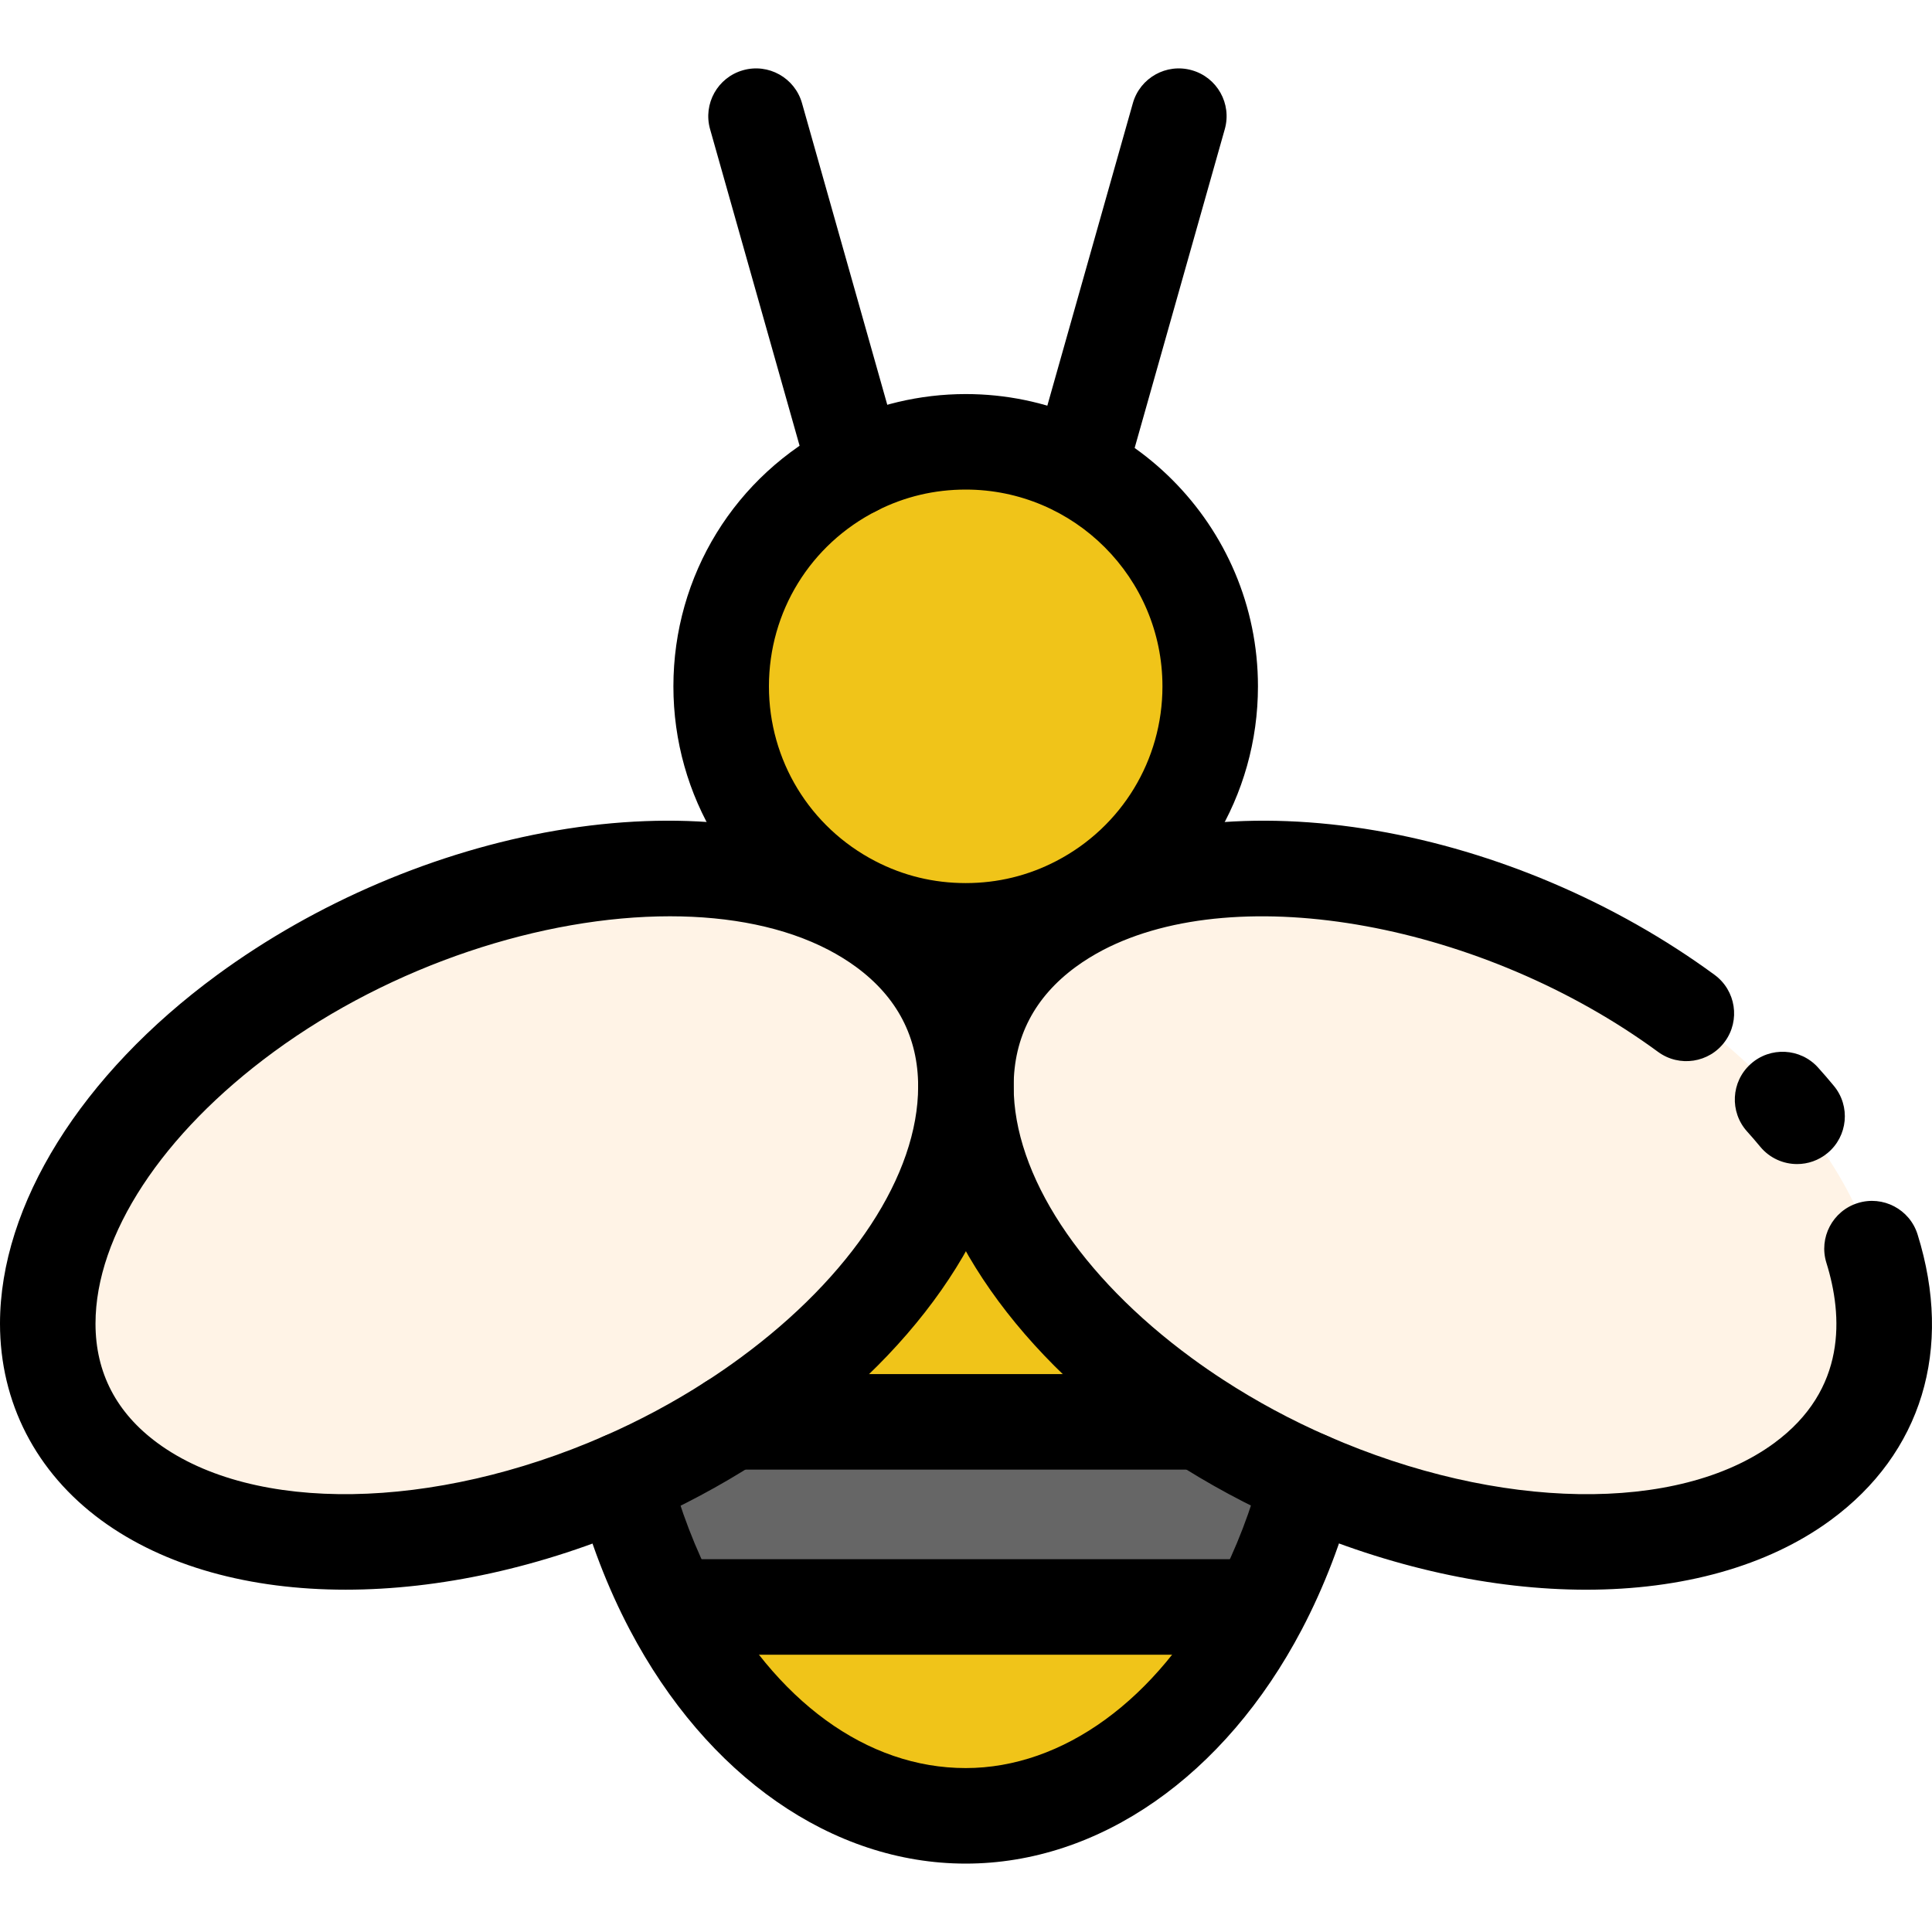
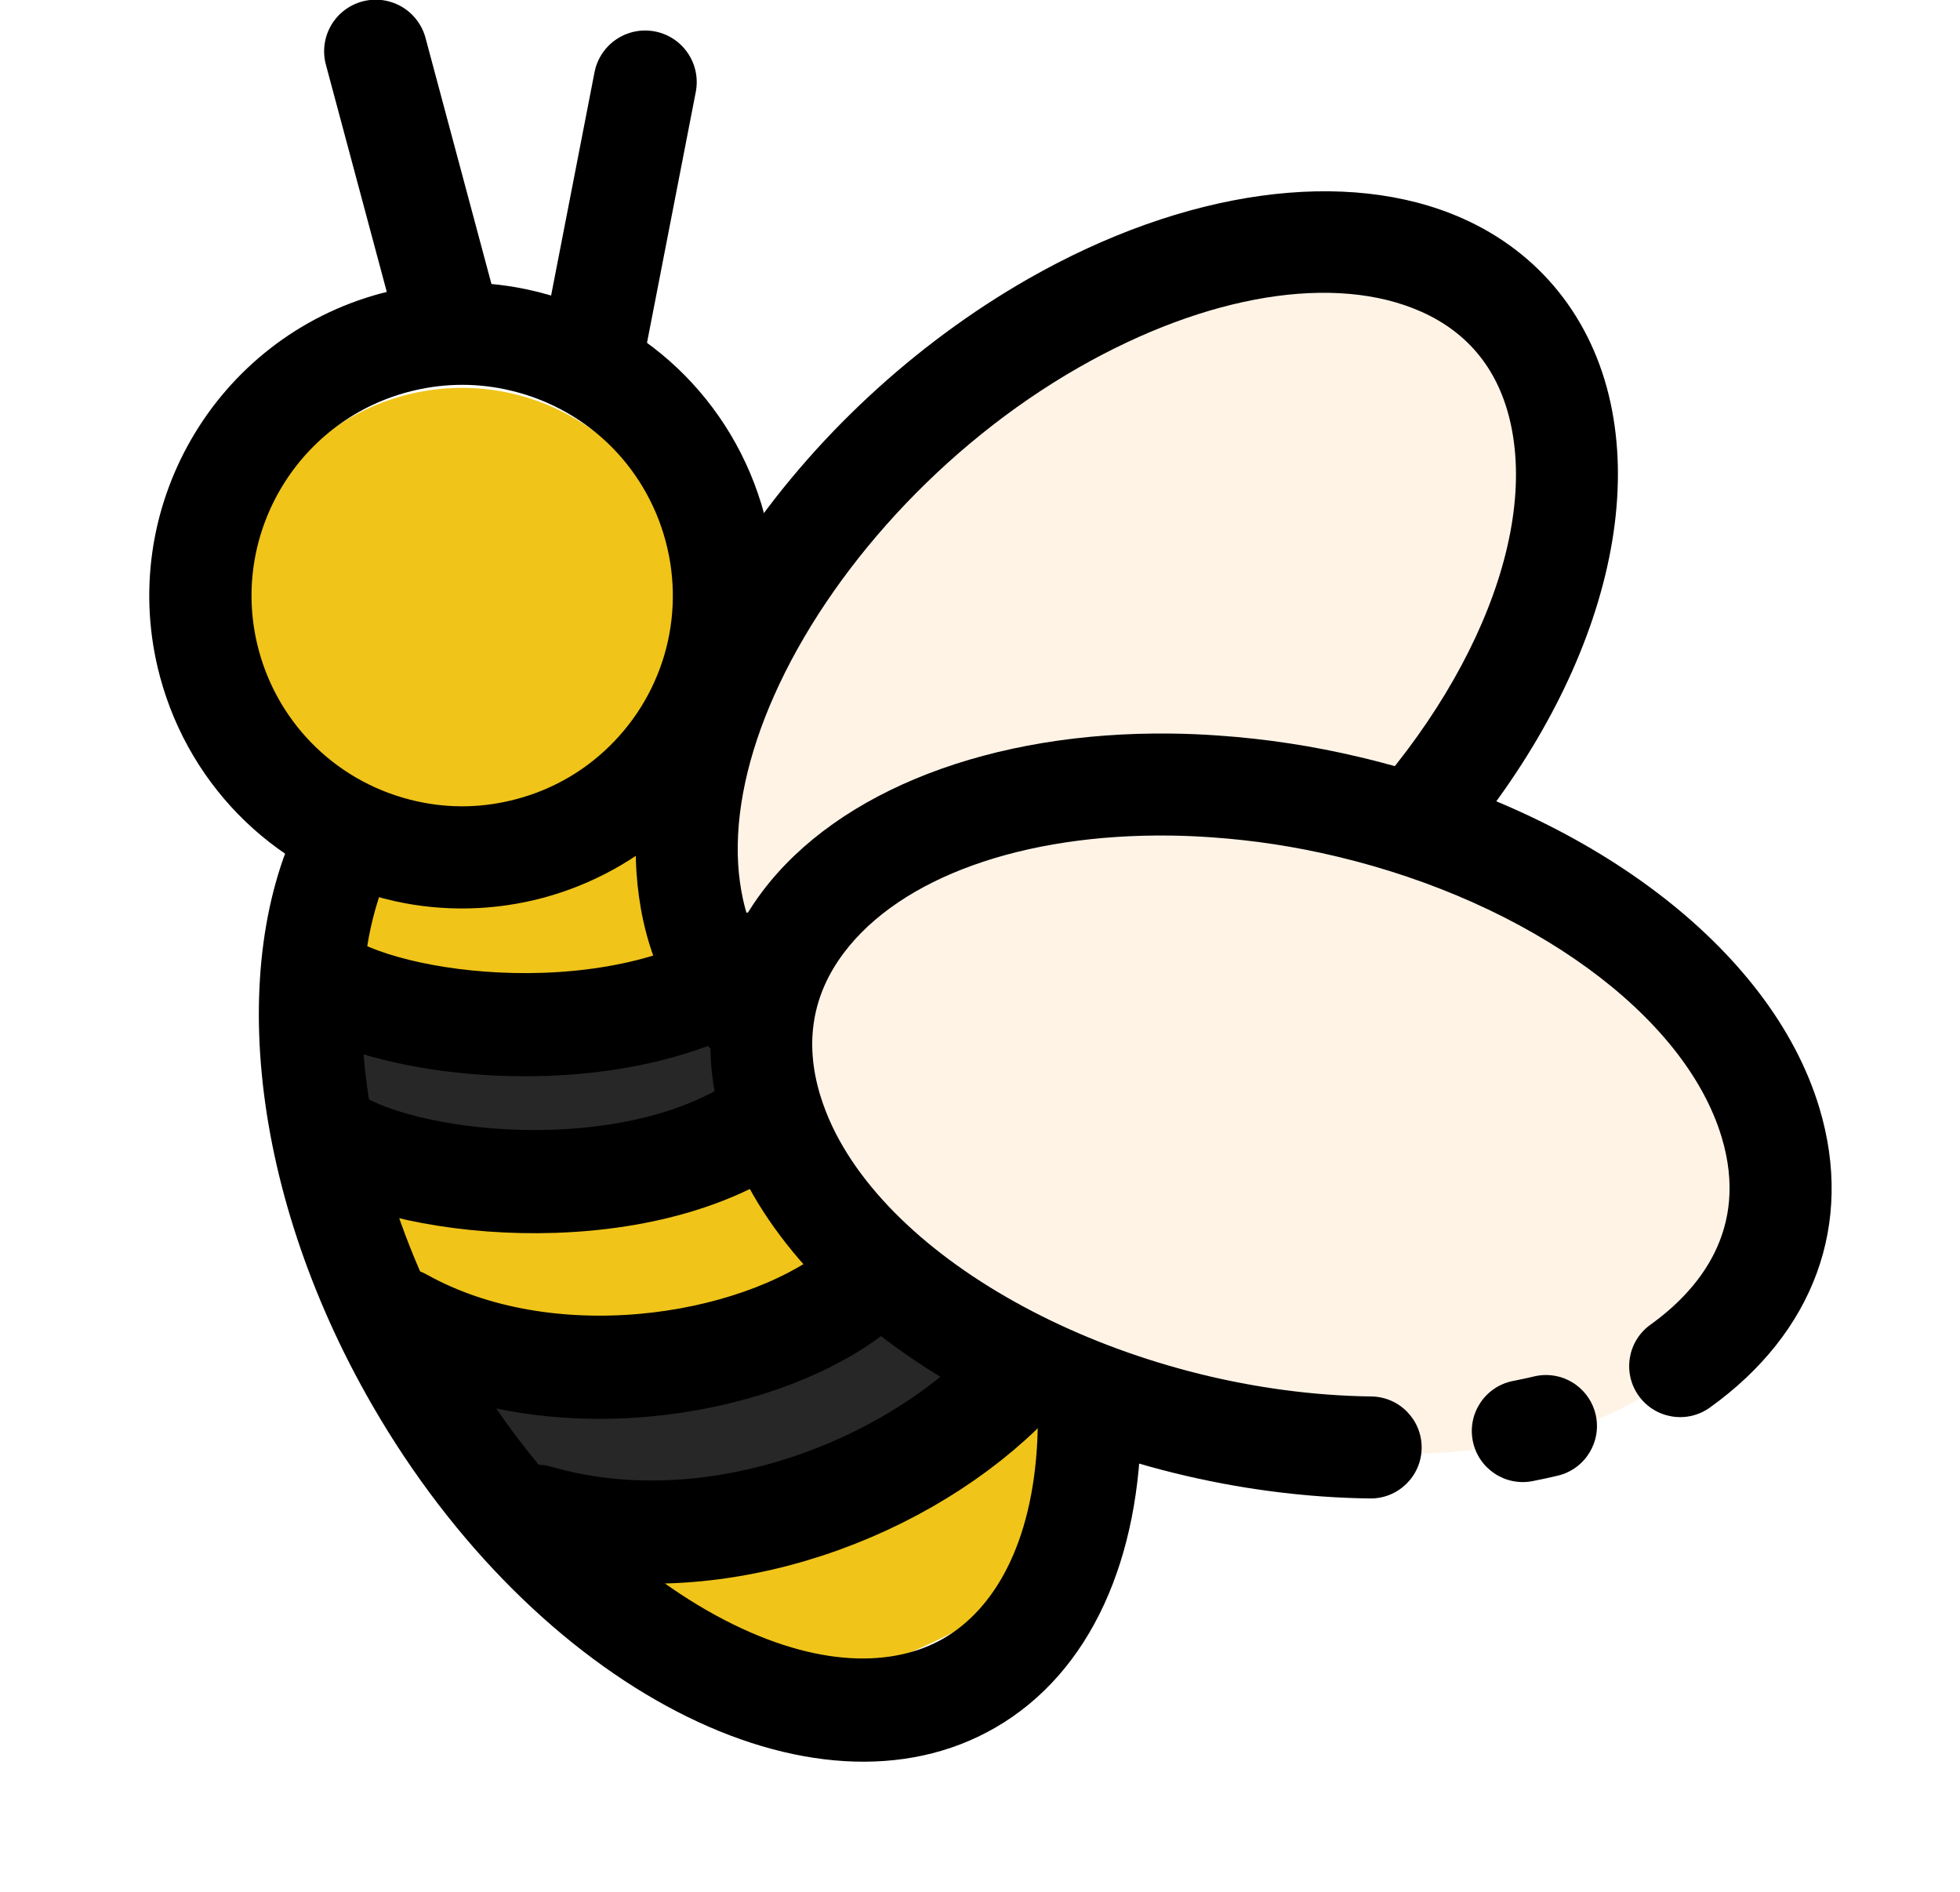
- <svg xmlns="http://www.w3.org/2000/svg" width="124" height="124" viewBox="0 0 60 60" fill="none">
-   <path d="M52.371 31.472C58.843 36.217 60.456 42.728 55.972 46.015C52.466 48.587 46.267 48.423 40.635 45.956C39.453 45.44 38.295 44.82 37.193 44.102C36.835 43.87 36.482 43.627 36.136 43.374C32.14 40.444 29.997 36.841 29.997 33.738C29.997 31.817 30.82 30.088 32.535 28.83C32.857 28.594 33.201 28.382 33.564 28.191C38.28 25.731 46.364 27.066 52.371 31.472Z" fill="#FFF3E6" />
-   <path d="M37.193 44.102L37.157 44.157H22.718H22.717C21.636 44.854 20.504 45.456 19.348 45.961V45.962C19.724 47.389 20.238 48.721 20.87 49.922L21.038 49.906H38.944L39.113 49.919C39.745 48.717 40.261 47.385 40.635 45.956C39.453 45.44 38.295 44.82 37.193 44.102Z" fill="#666666" />
-   <path d="M38.944 49.906L39.113 49.92C37.047 53.847 33.729 56.393 29.991 56.393C26.253 56.393 22.936 53.847 20.87 49.922L21.038 49.906H38.944Z" fill="#F0C419" />
-   <path d="M37.193 44.102L37.157 44.157H22.718C23.106 43.908 23.485 43.647 23.858 43.374C27.854 40.444 29.997 36.841 29.997 33.738C29.997 36.841 32.14 40.444 36.136 43.374C36.482 43.627 36.835 43.871 37.193 44.102Z" fill="#F0C419" />
-   <path d="M26.569 14.534C27.597 14.013 28.76 13.721 29.991 13.721C34.185 13.721 37.584 17.121 37.584 21.316C37.584 24.247 35.923 26.789 33.492 28.054C32.445 28.6 31.254 28.909 29.991 28.909C28.732 28.909 27.545 28.603 26.5 28.06C24.063 26.797 22.397 24.25 22.397 21.316C22.397 18.352 24.094 15.786 26.569 14.534Z" fill="#F0C419" />
-   <path d="M27.459 28.83C29.174 30.088 29.997 31.817 29.997 33.738C29.997 36.841 27.854 40.444 23.858 43.374C23.485 43.647 23.106 43.908 22.718 44.157H22.717C21.636 44.854 20.504 45.456 19.348 45.961C13.719 48.423 7.527 48.586 4.021 46.015C-0.462 42.728 1.151 36.217 7.623 31.472C13.63 27.066 21.714 25.731 26.43 28.191C26.793 28.382 27.137 28.594 27.459 28.83Z" fill="#FFF3E6" />
-   <path d="M29.991 30.392C28.539 30.392 27.095 30.041 25.816 29.377C22.792 27.809 20.913 24.72 20.913 21.316C20.913 17.872 22.824 14.766 25.899 13.211C27.156 12.574 28.571 12.238 29.991 12.238C34.996 12.238 39.067 16.31 39.067 21.316C39.067 24.714 37.193 27.8 34.176 29.37C32.894 30.039 31.447 30.392 29.991 30.392ZM29.991 15.204C29.02 15.204 28.095 15.424 27.239 15.857C27.239 15.857 27.239 15.857 27.238 15.858C25.167 16.905 23.88 18.997 23.88 21.316C23.88 23.607 25.145 25.687 27.182 26.743C28.054 27.196 28.999 27.425 29.991 27.425C30.985 27.425 31.932 27.194 32.806 26.739C34.839 25.681 36.101 23.603 36.101 21.316C36.101 17.946 33.36 15.204 29.991 15.204Z" fill="black" />
-   <path d="M29.991 57.876C25.852 57.876 21.952 55.161 19.558 50.613C18.868 49.301 18.315 47.864 17.914 46.339C17.706 45.547 18.179 44.736 18.971 44.528C19.763 44.319 20.575 44.792 20.783 45.585C21.127 46.892 21.598 48.119 22.183 49.232C24.082 52.84 26.928 54.909 29.991 54.909C33.01 54.909 35.929 52.786 37.8 49.229C38.389 48.109 38.86 46.881 39.2 45.58C39.407 44.788 40.218 44.313 41.011 44.521C41.803 44.728 42.278 45.539 42.07 46.331C41.673 47.85 41.12 49.289 40.427 50.609C38.033 55.16 34.132 57.876 29.991 57.876Z" fill="black" />
-   <path d="M49.259 49.37C46.362 49.37 43.17 48.685 40.04 47.315C38.767 46.758 37.536 46.095 36.383 45.345C36.004 45.099 35.624 44.837 35.259 44.569C31.036 41.473 28.514 37.424 28.514 33.738C28.514 31.289 29.63 29.121 31.658 27.634C32.031 27.361 32.439 27.107 32.873 26.878C35.458 25.53 38.958 25.147 42.734 25.795C46.442 26.431 50.176 28.023 53.248 30.275C53.909 30.76 54.052 31.688 53.567 32.349C53.083 33.009 52.154 33.152 51.494 32.668C46.062 28.684 38.488 27.296 34.25 29.506C33.95 29.664 33.666 29.84 33.412 30.026C32.13 30.966 31.48 32.215 31.48 33.738C31.48 36.483 33.548 39.637 37.013 42.177C37.333 42.412 37.664 42.64 37.998 42.857C39.018 43.52 40.103 44.105 41.229 44.596C46.536 46.921 52.108 47.011 55.095 44.819C57.364 43.156 57.231 40.856 56.721 39.22C56.477 38.438 56.913 37.606 57.695 37.362C58.476 37.118 59.308 37.554 59.552 38.336C60.665 41.901 59.68 45.136 56.849 47.212C54.89 48.649 52.229 49.37 49.259 49.37Z" fill="black" />
-   <path d="M55.811 36.151C55.384 36.151 54.961 35.968 54.667 35.614C54.537 35.457 54.4 35.297 54.258 35.14C53.709 34.531 53.758 33.593 54.367 33.045C54.975 32.497 55.913 32.545 56.462 33.154C56.631 33.342 56.796 33.533 56.952 33.722C57.475 34.353 57.387 35.288 56.755 35.81C56.479 36.039 56.144 36.151 55.811 36.151Z" fill="black" />
-   <path d="M10.736 49.369C7.764 49.37 5.105 48.649 3.144 47.212C1.117 45.725 0 43.557 4.08417e-09 41.107C-0 37.422 2.522 33.373 6.746 30.276C9.818 28.023 13.552 26.431 17.26 25.795C21.037 25.147 24.537 25.53 27.116 26.875C27.555 27.107 27.964 27.361 28.336 27.633C30.364 29.121 31.48 31.289 31.48 33.738C31.48 37.424 28.959 41.473 24.735 44.57C24.339 44.86 23.931 45.14 23.521 45.404C23.507 45.413 23.493 45.422 23.48 45.43C22.362 46.147 21.172 46.783 19.942 47.32C16.817 48.687 13.629 49.369 10.736 49.369ZM20.806 28.456C16.86 28.456 12.187 29.964 8.5 32.668C5.035 35.209 2.966 38.364 2.966 41.107C2.966 42.631 3.617 43.88 4.898 44.819C7.884 47.008 13.452 46.921 18.754 44.602C19.855 44.121 20.917 43.552 21.913 42.91C21.927 42.901 21.94 42.893 21.954 42.885C22.301 42.66 22.646 42.423 22.981 42.177C26.445 39.638 28.514 36.483 28.514 33.738C28.514 32.215 27.864 30.966 26.582 30.026C26.328 29.84 26.044 29.664 25.738 29.503C24.379 28.794 22.674 28.456 20.806 28.456Z" fill="black" />
-   <path d="M26.569 16.018C25.873 16.018 25.289 15.54 25.129 14.893L22.052 4.011C21.829 3.223 22.288 2.403 23.076 2.181C23.864 1.957 24.684 2.416 24.907 3.204L27.996 14.13C28.033 14.261 28.052 14.397 28.052 14.534C28.052 15.353 27.388 16.018 26.569 16.018Z" fill="black" />
-   <path d="M33.52 16.019C33.387 16.019 33.251 16.001 33.116 15.963C32.328 15.74 31.87 14.92 32.092 14.132L35.182 3.204C35.405 2.416 36.224 1.957 37.013 2.181C37.801 2.403 38.26 3.223 38.037 4.011L34.947 14.939C34.762 15.592 34.168 16.019 33.52 16.019Z" fill="black" />
-   <path d="M38.944 51.389H21.038C20.219 51.389 19.555 50.725 19.555 49.906C19.555 49.087 20.219 48.423 21.038 48.423H38.944C39.763 48.423 40.428 49.087 40.428 49.906C40.428 50.725 39.764 51.389 38.944 51.389Z" fill="black" />
-   <path d="M37.157 45.64H22.718C21.899 45.64 21.234 44.976 21.234 44.157C21.234 43.338 21.898 42.674 22.717 42.674H37.157C37.976 42.674 38.64 43.338 38.64 44.157C38.64 44.976 37.976 45.64 37.157 45.64Z" fill="black" />
+ <svg xmlns="http://www.w3.org/2000/svg" width="57" height="55" viewBox="0 0 57 55" fill="none">
+   <circle cx="6.5" cy="6.5" r="6.5" transform="matrix(-0.798635 -0.601815 -0.601815 0.798635 22.5356 16.5)" fill="#F0C419" />
+   <path d="M20.21 27.895L20.522 22.495L16.217 24.886L12.617 24.677L10.719 23.873L9.811 27.571L12.108 28.676L17.108 28.688L20.21 27.895Z" fill="#F0C419" />
+   <path d="M23.989 37.004L21.796 34.099L19.394 34.793L15.193 35.384L10.494 34.973L11.09 36.674L13.486 38.48L18.885 38.792L23.989 37.004Z" fill="#F0C419" />
+   <ellipse cx="3.181" cy="7.759" rx="3.181" ry="7.759" transform="matrix(-0.385635 -0.922651 -0.922651 0.385635 33.5439 45.0938)" fill="#F0C419" />
+   <path d="M27.982 40.013L25.986 38.508L19.881 40.794L14.18 40.881L14.678 41.883L15.876 42.785L18.075 43.19L20.575 43.196L25.378 41.807L27.982 40.013Z" fill="#272727" />
+   <path d="M21.402 31.298L20.904 30.297L17.802 31.09L14.903 30.783L10.204 30.372L10.499 32.473L12.698 32.878L15.198 32.884L20.198 32.895L21.101 31.697L21.402 31.298Z" fill="#272727" />
+   <path d="M15.795 26.107C17.2 25.73 18.507 25.016 19.573 24.041C22.094 21.738 23.112 18.26 22.229 14.964C21.336 11.63 18.68 9.118 15.299 8.41C13.917 8.12 12.46 8.161 11.085 8.53C6.239 9.828 3.353 14.827 4.652 19.674C5.534 22.964 8.149 25.466 11.477 26.203C12.892 26.518 14.385 26.485 15.795 26.107ZM11.854 11.402C12.794 11.15 13.748 11.123 14.688 11.32C14.688 11.32 14.689 11.32 14.689 11.321C16.967 11.797 18.755 13.489 19.357 15.734C19.951 17.953 19.266 20.294 17.568 21.846C16.841 22.51 15.986 22.977 15.025 23.235C14.062 23.493 13.085 23.515 12.121 23.3C9.879 22.803 8.118 21.119 7.524 18.904C6.65 15.642 8.592 12.276 11.854 11.402Z" fill="black" />
+   <path d="M19.77 24.894C20.185 26.98 21.404 28.457 23.145 29.268C25.958 30.58 30.129 30.16 34.473 27.776C34.877 27.554 35.275 27.321 35.664 27.075L35.665 27.074C36.753 26.388 37.778 25.617 38.723 24.783C43.333 20.722 46.099 15.178 45.25 10.915C44.166 5.462 37.582 4.173 30.547 8.033C24.015 11.615 19.389 18.378 19.625 23.691C19.645 24.101 19.692 24.503 19.77 24.894Z" fill="#FFF3E6" />
+   <path d="M45.719 19.522C46.928 16.807 47.352 14.084 46.836 11.709C46.303 9.252 44.776 7.35 42.538 6.353C39.172 4.854 34.447 5.511 29.899 8.11C26.591 10 23.619 12.764 21.529 15.893C19.401 19.08 18.328 22.433 18.508 25.336C18.54 25.831 18.606 26.308 18.704 26.759C19.238 29.217 20.765 31.119 23.002 32.115C26.369 33.614 31.094 32.957 35.641 30.358C36.066 30.115 36.489 29.856 36.897 29.589C36.91 29.58 36.924 29.57 36.937 29.561C38.047 28.832 39.112 28.003 40.103 27.098C42.622 24.799 44.542 22.164 45.719 19.522ZM22.518 20.215C24.123 16.61 27.401 12.954 31.371 10.686C35.102 8.554 38.825 7.947 41.331 9.063C42.723 9.683 43.6 10.785 43.937 12.338C44.722 15.956 42.378 21.007 38.102 24.907C37.215 25.717 36.264 26.457 35.272 27.105C35.259 27.114 35.245 27.123 35.233 27.132C34.886 27.358 34.529 27.576 34.169 27.782C30.439 29.914 26.716 30.521 24.209 29.404C22.817 28.785 21.941 27.683 21.603 26.13C21.537 25.822 21.491 25.491 21.468 25.147C21.374 23.616 21.758 21.921 22.518 20.215Z" fill="black" />
+   <ellipse cx="14.216" cy="8.67" rx="14.216" ry="8.67" transform="matrix(-0.961262 -0.275637 -0.275637 0.961262 53.1802 28.6504)" fill="#FFF3E6" />
+   <path d="M48.146 25.923C45.833 24.18 42.872 22.805 39.547 22.016C38.195 21.694 36.813 21.483 35.441 21.389C34.99 21.356 34.53 21.337 34.077 21.331C28.84 21.262 24.39 22.979 22.171 25.922C20.698 27.878 20.284 30.282 21.009 32.69C21.142 33.132 21.316 33.581 21.524 34.025C22.777 36.656 25.342 39.069 28.748 40.824C32.092 42.547 36.032 43.524 39.841 43.573C40.66 43.584 41.333 42.928 41.344 42.109C41.354 41.29 40.699 40.617 39.88 40.607C33.145 40.519 26.26 37.07 24.205 32.755C24.061 32.448 23.94 32.136 23.849 31.834C23.391 30.312 23.624 28.924 24.541 27.707C26.192 25.516 29.742 24.241 34.038 24.297C34.434 24.302 34.836 24.32 35.234 24.348C36.447 24.431 37.666 24.617 38.861 24.902C44.498 26.24 49.002 29.522 50.069 33.069C50.88 35.764 49.39 37.52 47.998 38.52C47.332 38.997 47.18 39.924 47.657 40.589C48.135 41.255 49.062 41.407 49.727 40.929C52.762 38.752 53.922 35.575 52.91 32.215C52.21 29.887 50.519 27.711 48.146 25.923Z" fill="black" />
+   <path d="M45.852 40.283C45.511 40.026 45.063 39.918 44.615 40.024C44.417 40.071 44.212 40.116 44.003 40.156C43.199 40.312 42.674 41.091 42.83 41.895C42.986 42.699 43.764 43.225 44.568 43.069C44.817 43.02 45.064 42.967 45.302 42.91C46.099 42.721 46.591 41.921 46.402 41.124C46.319 40.775 46.118 40.484 45.852 40.283Z" fill="black" />
+   <path fill-rule="evenodd" clip-rule="evenodd" d="M33.183 41.266C33.175 45.279 31.745 48.622 28.942 50.239C23.68 53.277 15.569 49.078 10.826 40.861C7.122 34.443 6.568 27.472 9.011 23.28C9.813 23.874 10.723 24.331 11.709 24.619C11.065 25.634 10.627 27.041 10.542 28.869C10.402 31.902 11.296 35.674 13.425 39.361C15.553 43.049 18.372 45.71 21.068 47.106C23.8 48.52 26 48.474 27.443 47.641C28.886 46.808 30.027 44.927 30.169 41.854C30.194 41.315 30.186 40.752 30.144 40.17C31.123 40.598 32.142 40.964 33.183 41.266Z" fill="black" />
+   <path d="M29.123 40.467C25.974 43.508 20.474 45.496 15.616 44.091" stroke="black" stroke-width="3" stroke-linecap="round" />
+   <path d="M24.787 37.605C21.883 39.798 15.927 40.739 11.686 38.375" stroke="black" stroke-width="3" stroke-linecap="round" />
+   <path d="M22.261 32.578C18.393 35.291 11.495 34.475 9.498 32.971" stroke="black" stroke-width="3" stroke-linecap="round" />
+   <path d="M21.986 28.015C18.118 30.728 11.22 29.912 9.223 28.407" stroke="black" stroke-width="3" stroke-linecap="round" />
+   <path d="M17.235 10.24L18.762 2.387" stroke="black" stroke-width="3" stroke-linecap="round" />
+   <path d="M12.997 9.219L10.926 1.491" stroke="black" stroke-width="3" stroke-linecap="round" />
</svg>
